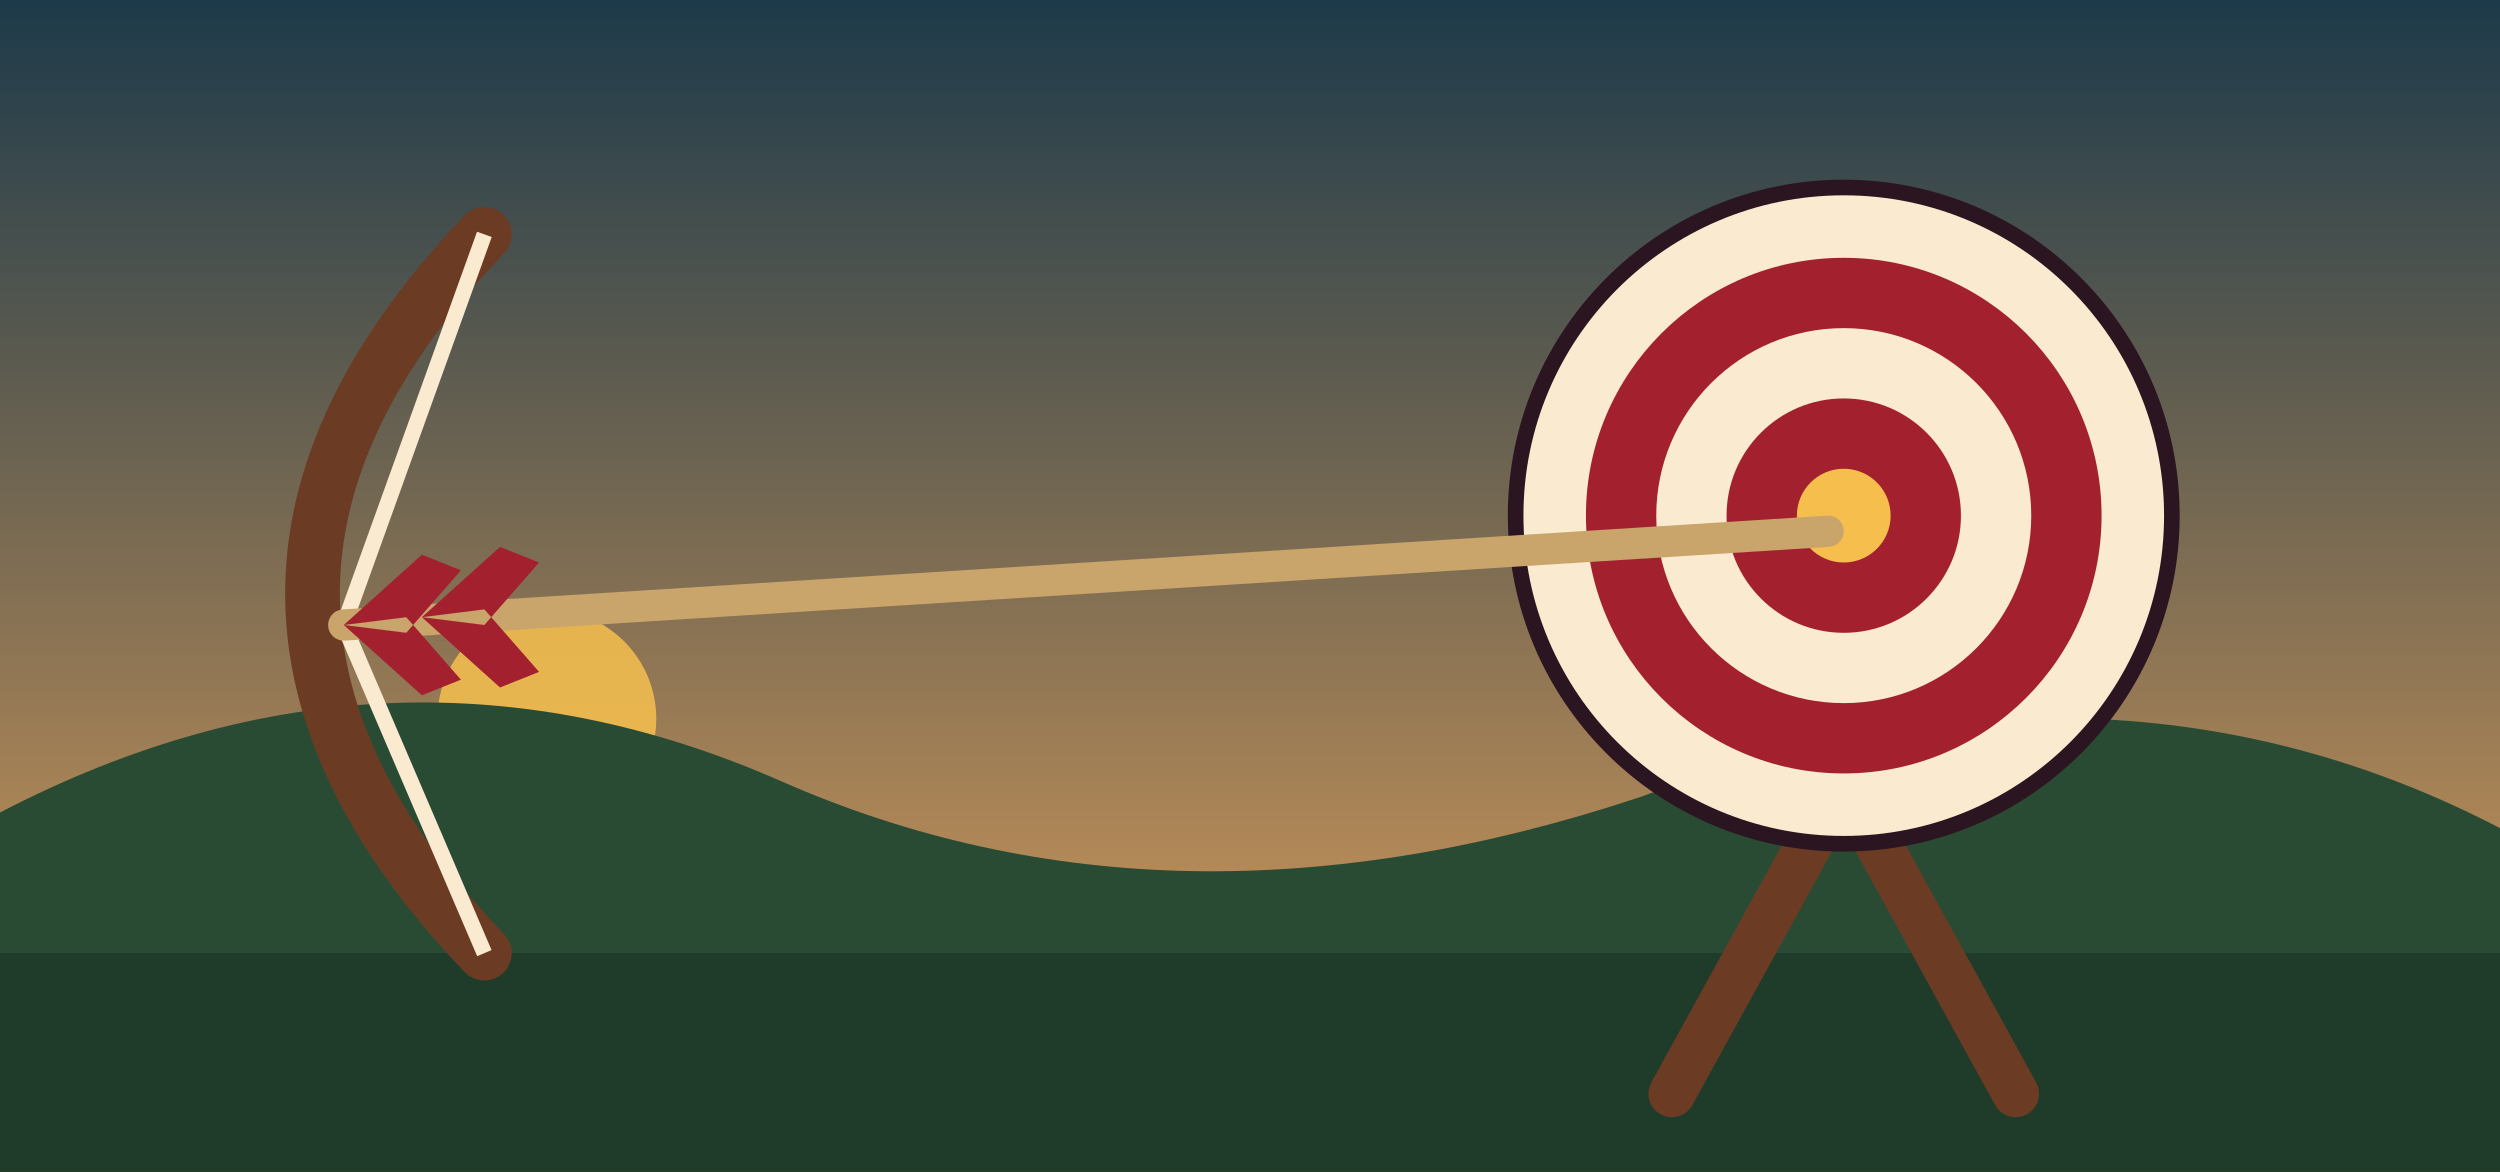
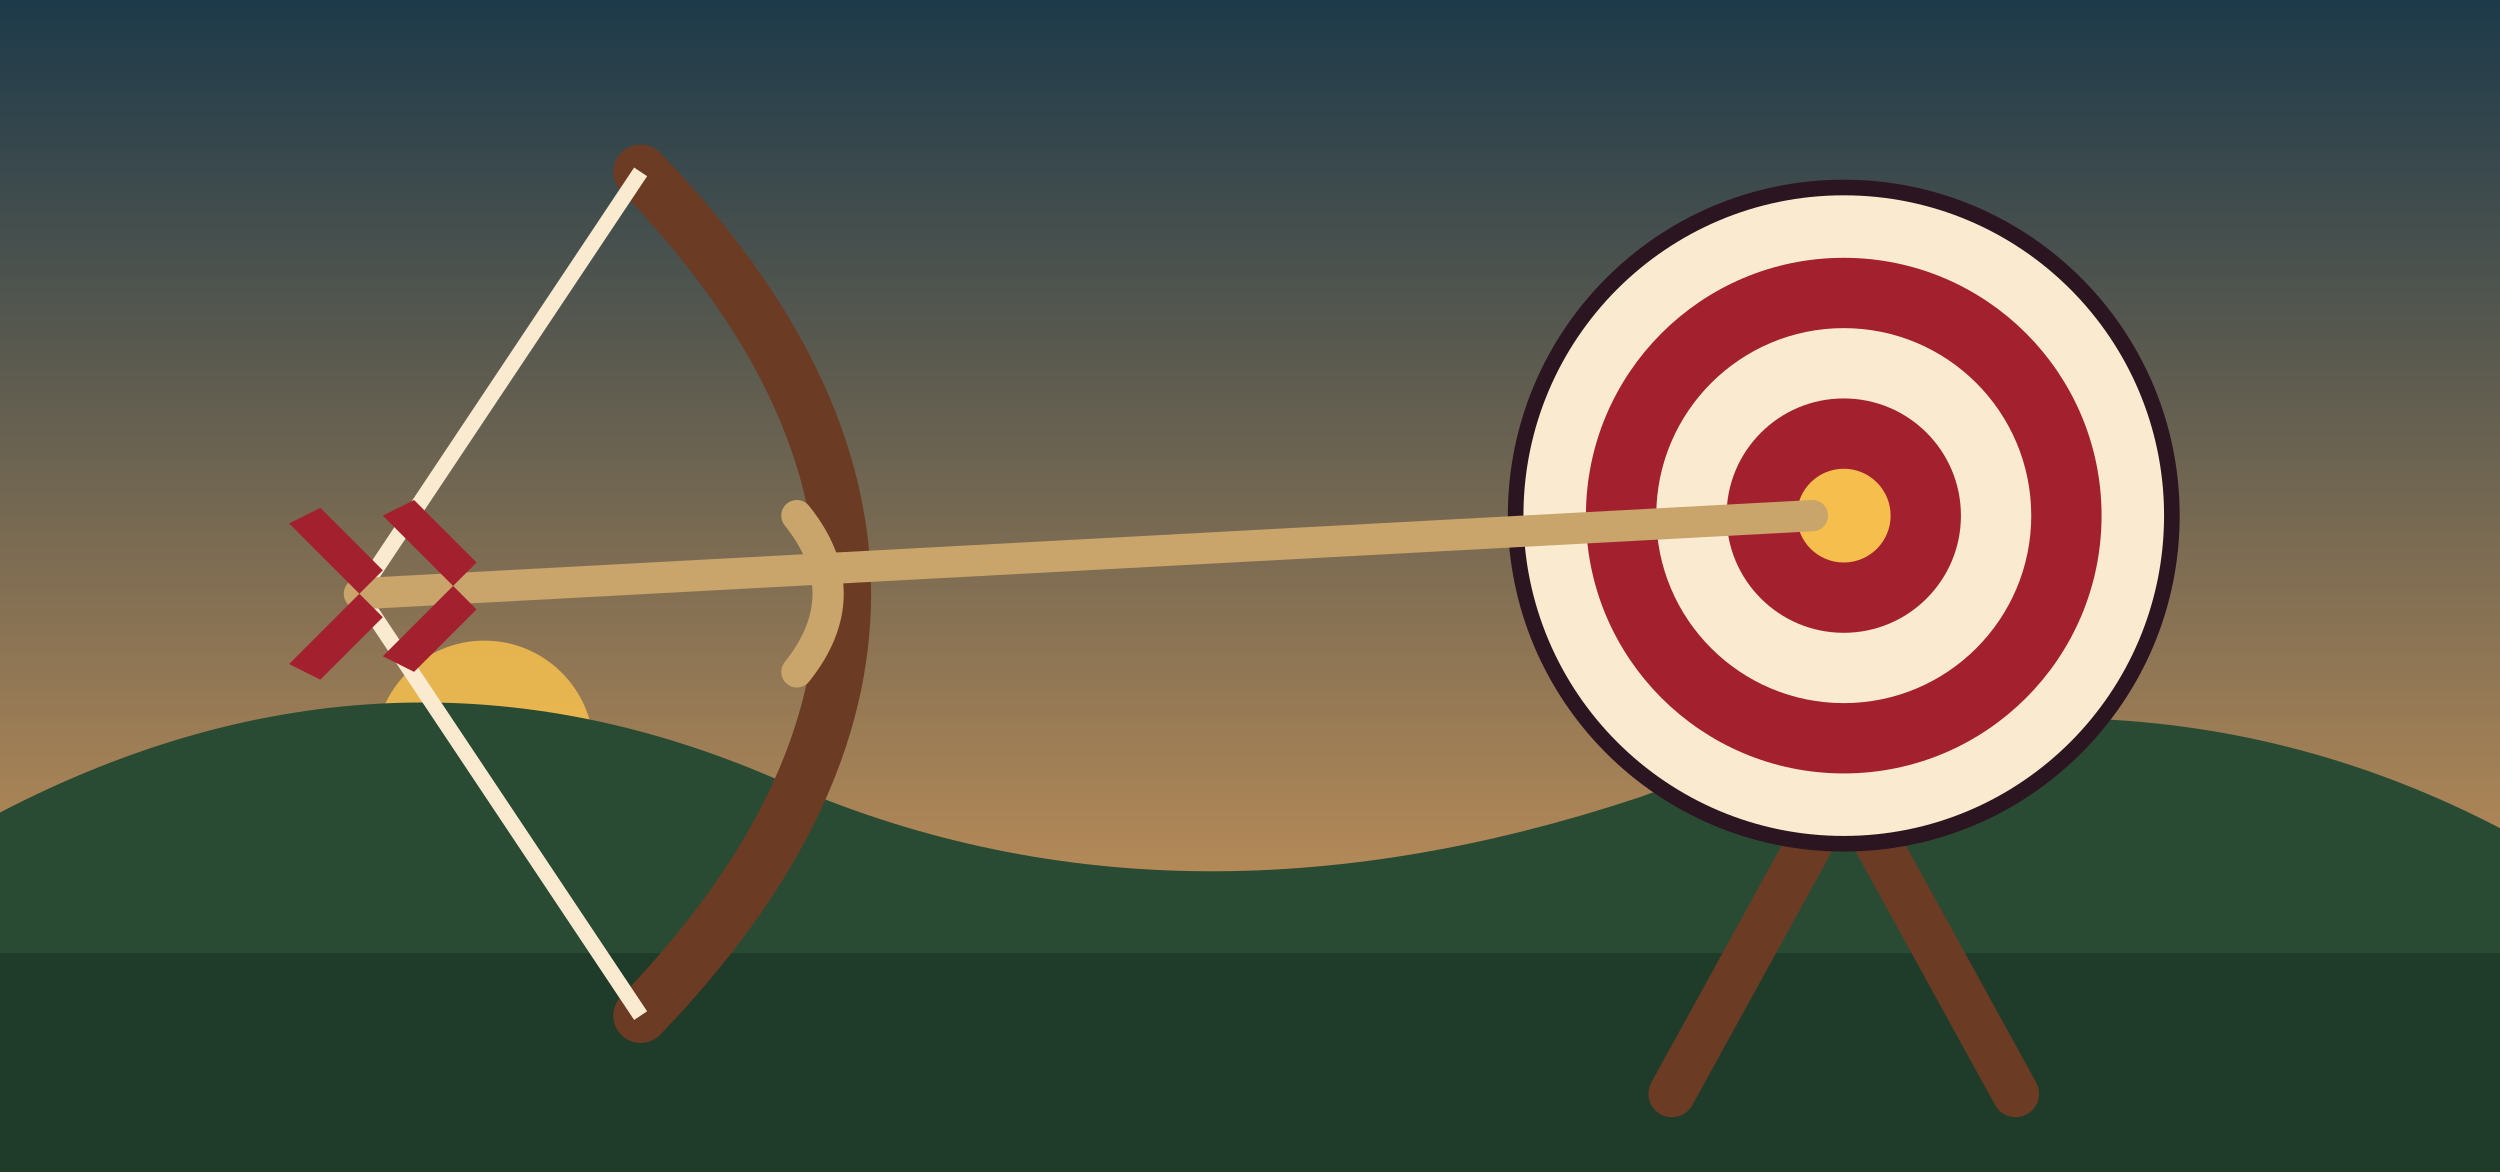
<svg xmlns="http://www.w3.org/2000/svg" viewBox="0 0 320 150" role="img" aria-hidden="true">
  <defs>
    <linearGradient id="cie" x1="0" y1="0" x2="0" y2="1">
      <stop offset="0" stop-color="#1d3a4a" />
      <stop offset="1" stop-color="#e7a45c" />
    </linearGradient>
  </defs>
  <rect width="320" height="150" fill="url(#cie)" />
-   <circle cx="70" cy="92" r="14" fill="#f6bf4d" opacity=".85" />
+   <circle cx="62" cy="96" r="14" fill="#f6bf4d" opacity=".85" />
  <path d="M0 104q50-26 100-4t110 2q60-22 110 4v44H0z" fill="#2a4b33" />
  <rect y="122" width="320" height="28" fill="#1f3b2a" />
  <path d="M236 100l-22 40M236 100l22 40" stroke="#6b3b24" stroke-width="6" stroke-linecap="round" />
  <g transform="translate(236 66)">
    <circle r="42" fill="#f9ead0" stroke="#2b1520" stroke-width="2" />
    <circle r="33" fill="#a3202f" />
    <circle r="24" fill="#f9ead0" />
    <circle r="15" fill="#a3202f" />
    <circle r="6" fill="#f6bf4d" />
  </g>
-   <path d="M62 30Q18 76 62 122" stroke="#6b3b24" stroke-width="7" fill="none" stroke-linecap="round" />
-   <path d="M62 30L44 80L62 122" stroke="#f9ead0" stroke-width="2" fill="none" stroke-linejoin="round" />
-   <path d="M44 80L234 68" stroke="#c9a46b" stroke-width="4" stroke-linecap="round" />
-   <path d="M44 80l10-9l5 2l-7 8zM44 80l10 9l5-2l-7-8z" fill="#a3202f" />
-   <path d="M54 79l10-9l5 2l-7 8zM54 79l10 9l5-2l-7-8z" fill="#a3202f" />
+   <path d="M82 22Q134 76 82 130" stroke="#6b3b24" stroke-width="7" fill="none" stroke-linecap="round" />
+   <path d="M102 66Q110 76 102 86" stroke="#c9a46b" stroke-width="4" fill="none" stroke-linecap="round" />
+   <path d="M82 22L46 76L82 130" stroke="#f9ead0" stroke-width="2" fill="none" stroke-linejoin="round" />
+   <path d="M46 76L232 66" stroke="#c9a46b" stroke-width="4" stroke-linecap="round" />
+   <path d="M46 76l-9-9l4-2l8 8zM46 76l-9 9l4 2l8-8z" fill="#a3202f" />
+   <path d="M58 75l-9-9l4-2l8 8zM58 75l-9 9l4 2l8-8z" fill="#a3202f" />
</svg>
